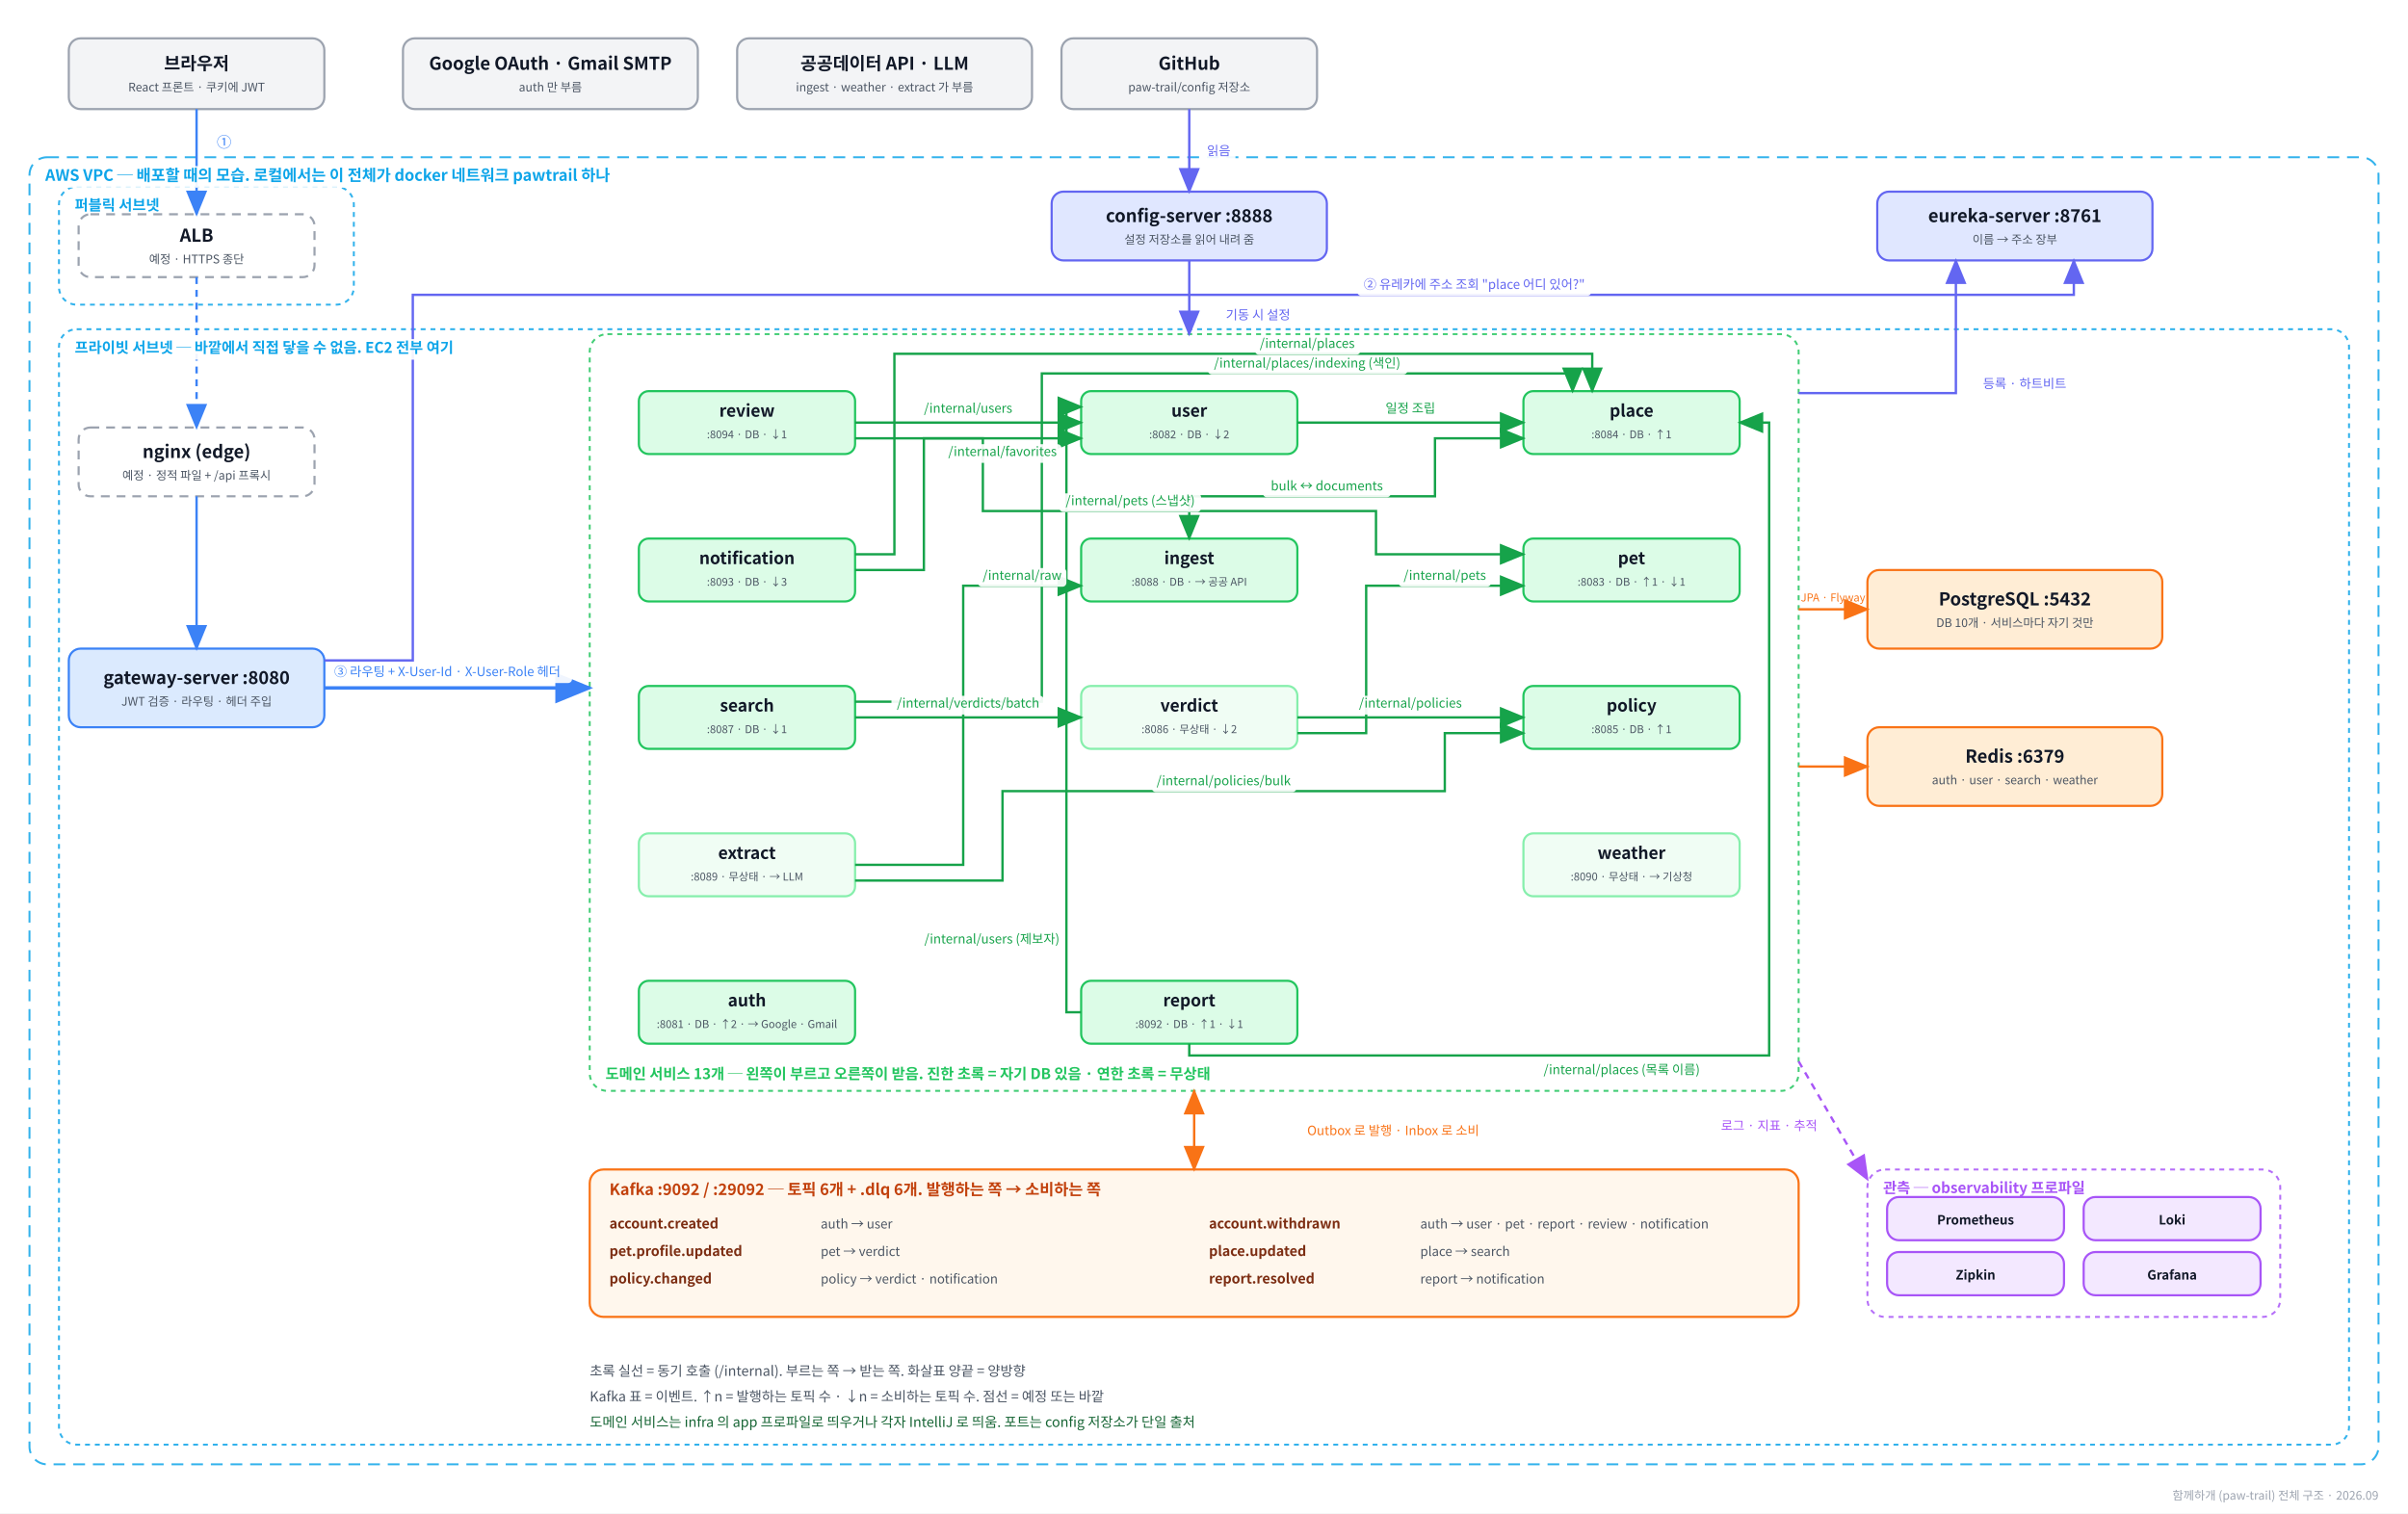
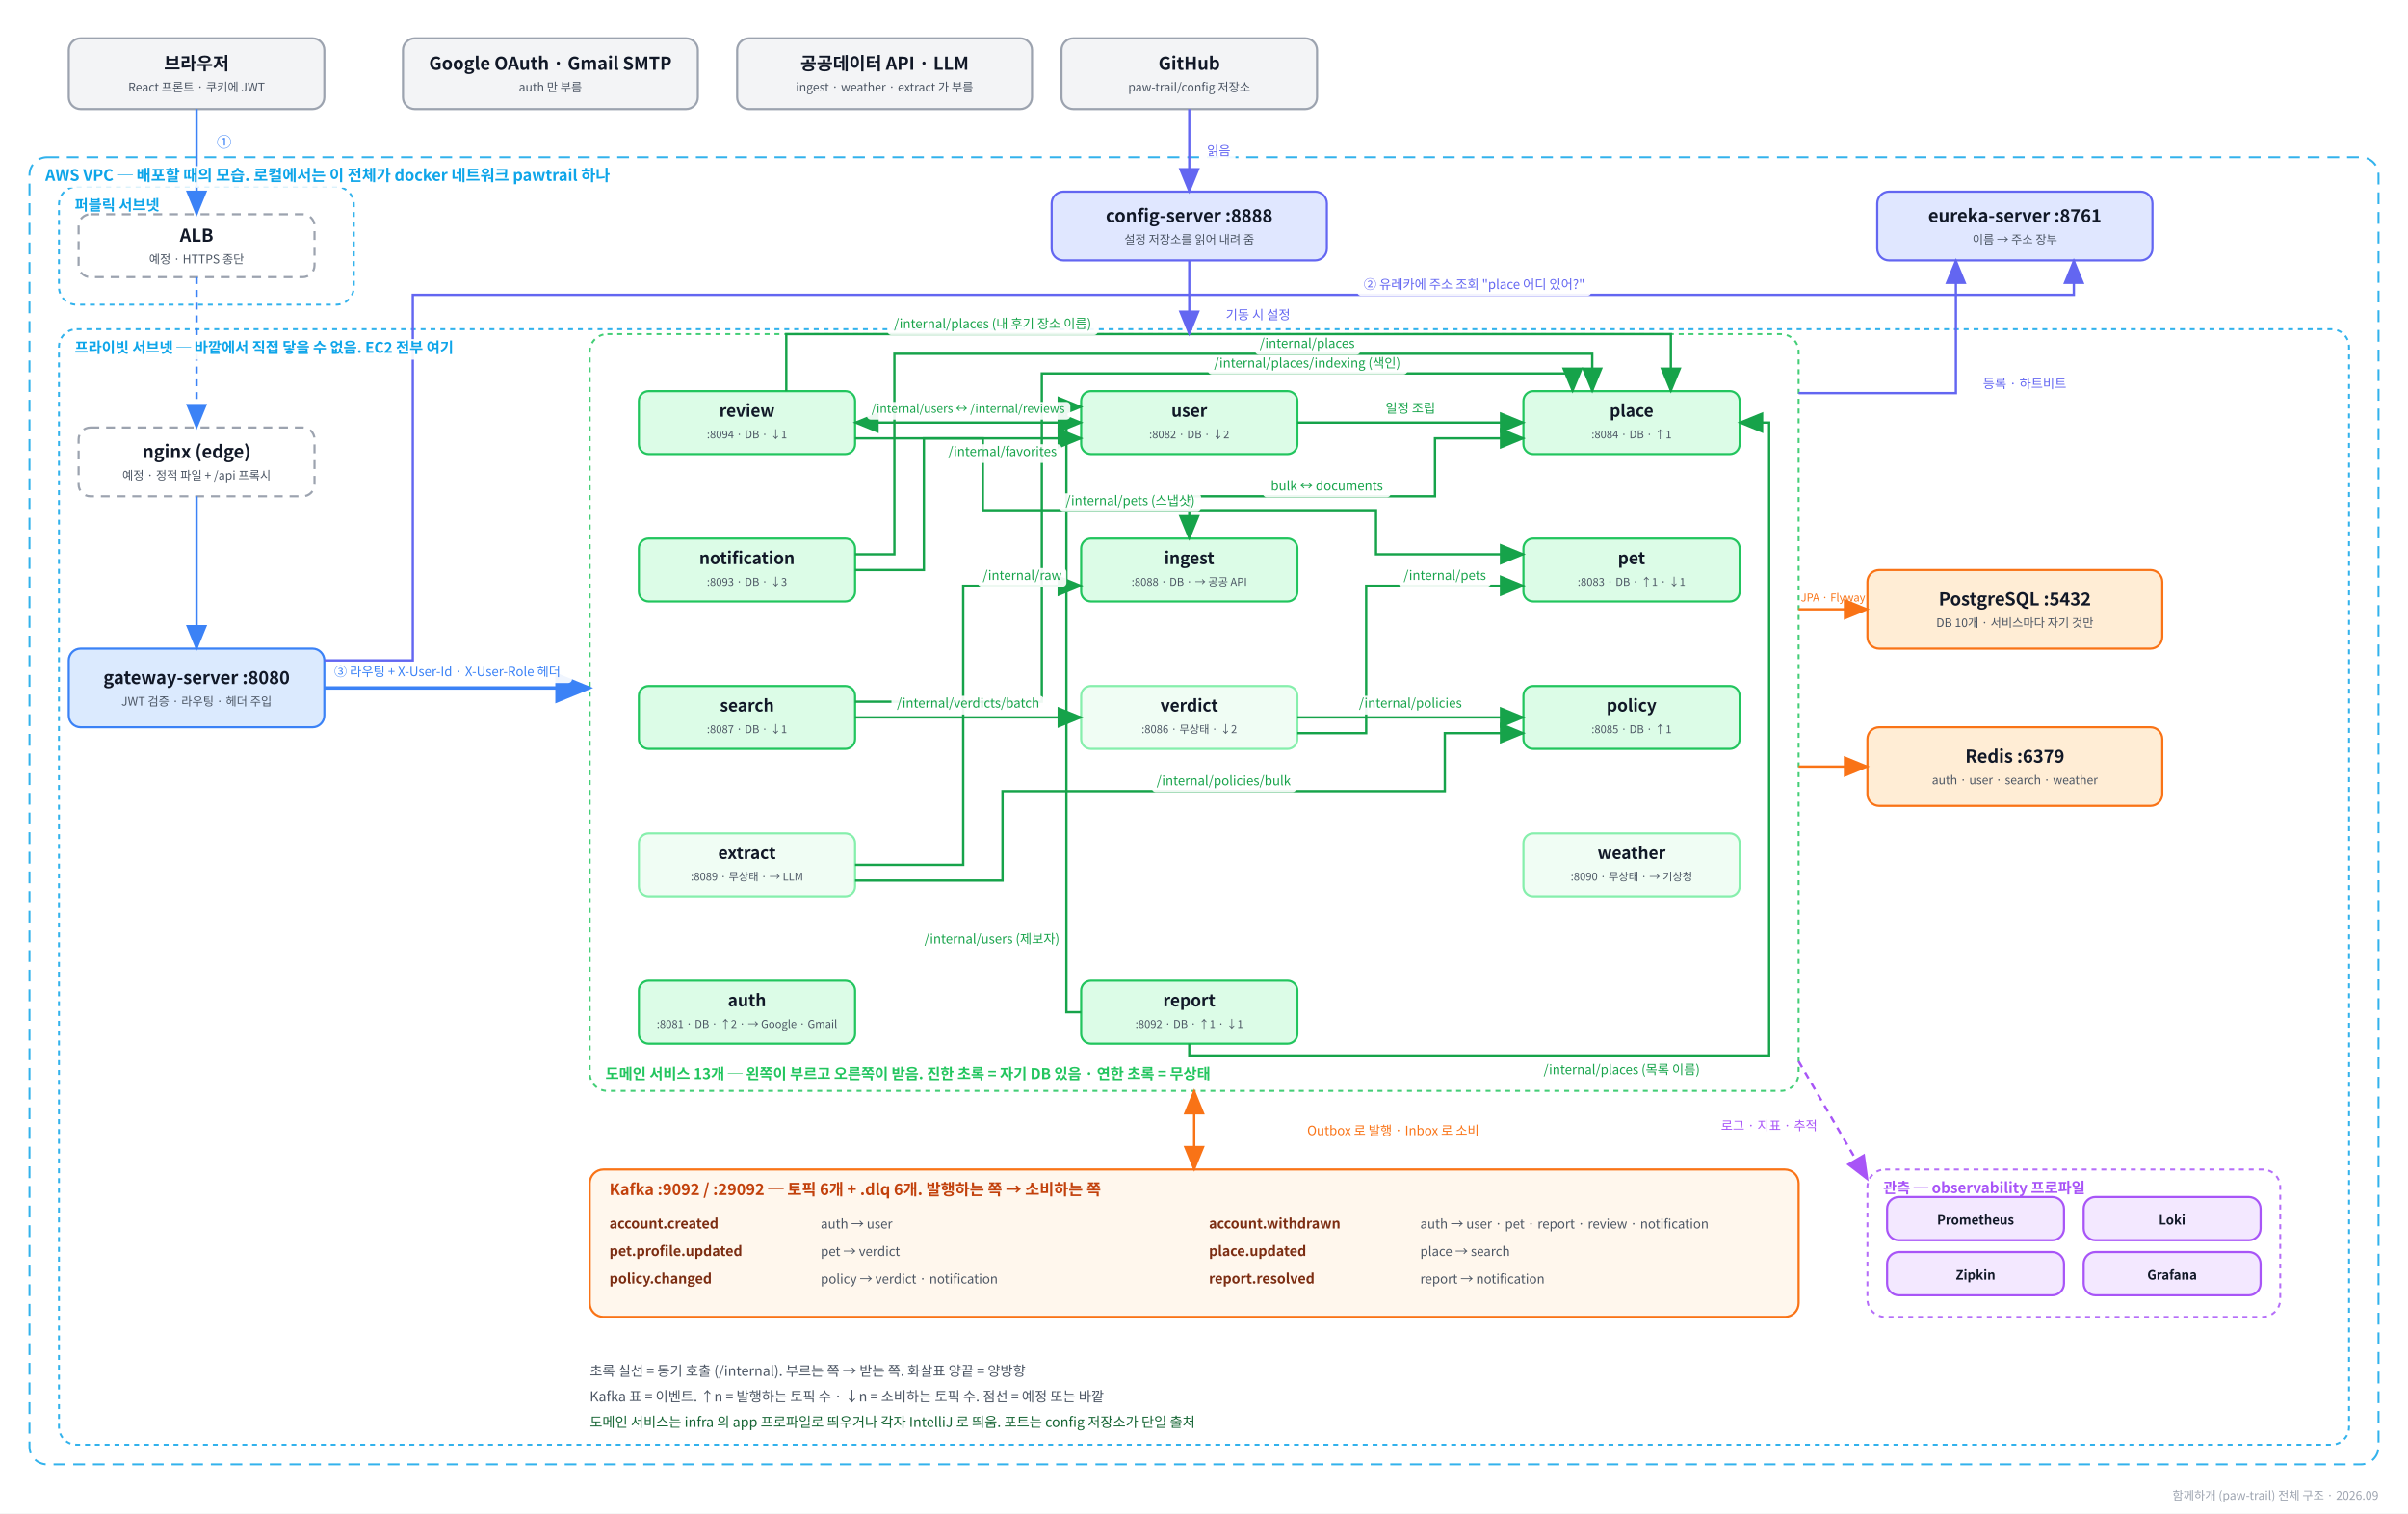
<svg xmlns="http://www.w3.org/2000/svg" width="2450" height="1540" viewBox="0 0 2450 1540" font-family="Noto Sans CJK KR, 'Malgun Gothic', 'Apple SD Gothic Neo', sans-serif">
  <defs>
    <marker id="ah-374151" markerWidth="11" markerHeight="9" refX="10" refY="4.5" orient="auto">
      <path d="M0,0 L11,4.5 L0,9 z" fill="#374151" />
    </marker>
    <marker id="as-374151" markerWidth="11" markerHeight="9" refX="1" refY="4.5" orient="auto">
      <path d="M11,0 L0,4.5 L11,9 z" fill="#374151" />
    </marker>
    <marker id="ah-3B82F6" markerWidth="11" markerHeight="9" refX="10" refY="4.5" orient="auto">
      <path d="M0,0 L11,4.5 L0,9 z" fill="#3B82F6" />
    </marker>
    <marker id="as-3B82F6" markerWidth="11" markerHeight="9" refX="1" refY="4.5" orient="auto">
      <path d="M11,0 L0,4.5 L11,9 z" fill="#3B82F6" />
    </marker>
    <marker id="ah-6366F1" markerWidth="11" markerHeight="9" refX="10" refY="4.5" orient="auto">
      <path d="M0,0 L11,4.5 L0,9 z" fill="#6366F1" />
    </marker>
    <marker id="as-6366F1" markerWidth="11" markerHeight="9" refX="1" refY="4.5" orient="auto">
      <path d="M11,0 L0,4.5 L11,9 z" fill="#6366F1" />
    </marker>
    <marker id="ah-16A34A" markerWidth="11" markerHeight="9" refX="10" refY="4.5" orient="auto">
      <path d="M0,0 L11,4.5 L0,9 z" fill="#16A34A" />
    </marker>
    <marker id="as-16A34A" markerWidth="11" markerHeight="9" refX="1" refY="4.5" orient="auto">
      <path d="M11,0 L0,4.5 L11,9 z" fill="#16A34A" />
    </marker>
    <marker id="ah-F97316" markerWidth="11" markerHeight="9" refX="10" refY="4.5" orient="auto">
      <path d="M0,0 L11,4.5 L0,9 z" fill="#F97316" />
    </marker>
    <marker id="as-F97316" markerWidth="11" markerHeight="9" refX="1" refY="4.5" orient="auto">
      <path d="M11,0 L0,4.5 L11,9 z" fill="#F97316" />
    </marker>
    <marker id="ah-A855F7" markerWidth="11" markerHeight="9" refX="10" refY="4.5" orient="auto">
      <path d="M0,0 L11,4.5 L0,9 z" fill="#A855F7" />
    </marker>
    <marker id="as-A855F7" markerWidth="11" markerHeight="9" refX="1" refY="4.5" orient="auto">
      <path d="M11,0 L0,4.5 L11,9 z" fill="#A855F7" />
    </marker>
    <marker id="ah-9CA3AF" markerWidth="11" markerHeight="9" refX="10" refY="4.5" orient="auto">
      <path d="M0,0 L11,4.5 L0,9 z" fill="#9CA3AF" />
    </marker>
    <marker id="as-9CA3AF" markerWidth="11" markerHeight="9" refX="1" refY="4.5" orient="auto">
      <path d="M11,0 L0,4.5 L11,9 z" fill="#9CA3AF" />
    </marker>
    <marker id="ah-0EA5E9" markerWidth="11" markerHeight="9" refX="10" refY="4.5" orient="auto">
      <path d="M0,0 L11,4.5 L0,9 z" fill="#0EA5E9" />
    </marker>
    <marker id="as-0EA5E9" markerWidth="11" markerHeight="9" refX="1" refY="4.5" orient="auto">
      <path d="M11,0 L0,4.5 L11,9 z" fill="#0EA5E9" />
    </marker>
  </defs>
  <rect width="2450" height="1540" fill="#FFFFFF" />
  <rect x="30" y="160" width="2390" height="1330" rx="18" fill="none" stroke="#0EA5E9" stroke-width="2" stroke-dasharray="12,8" opacity="0.85" />
  <rect x="60" y="190" width="300" height="120" rx="18" fill="none" stroke="#0EA5E9" stroke-width="2" stroke-dasharray="5,5" opacity="0.85" />
  <text x="76" y="214" font-size="15" font-weight="bold" text-anchor="start" fill="#0EA5E9">퍼블릭 서브넷</text>
  <rect x="60" y="335" width="2330" height="1135" rx="18" fill="none" stroke="#0EA5E9" stroke-width="2" stroke-dasharray="5,5" opacity="0.85" />
  <rect x="70.0" y="39.0" width="260" height="72" rx="12" fill="#F3F4F6" stroke="#9CA3AF" stroke-width="2.2" />
  <text x="200" y="71" font-size="18" font-weight="bold" text-anchor="middle" fill="#111827">브라우저</text>
  <text x="200" y="93" font-size="12" font-weight="normal" text-anchor="middle" fill="#4B5563">React 프론트 · 쿠키에 JWT</text>
  <rect x="410.0" y="39.0" width="300" height="72" rx="12" fill="#F3F4F6" stroke="#9CA3AF" stroke-width="2.2" />
  <text x="560" y="71" font-size="18" font-weight="bold" text-anchor="middle" fill="#111827">Google OAuth · Gmail SMTP</text>
  <text x="560" y="93" font-size="12" font-weight="normal" text-anchor="middle" fill="#4B5563">auth 만 부름</text>
  <rect x="750.0" y="39.0" width="300" height="72" rx="12" fill="#F3F4F6" stroke="#9CA3AF" stroke-width="2.2" />
  <text x="900" y="71" font-size="18" font-weight="bold" text-anchor="middle" fill="#111827">공공데이터 API · LLM</text>
  <text x="900" y="93" font-size="12" font-weight="normal" text-anchor="middle" fill="#4B5563">ingest · weather · extract 가 부름</text>
  <rect x="1080.0" y="39.0" width="260" height="72" rx="12" fill="#F3F4F6" stroke="#9CA3AF" stroke-width="2.2" />
  <text x="1210" y="71" font-size="18" font-weight="bold" text-anchor="middle" fill="#111827">GitHub</text>
  <text x="1210" y="93" font-size="12" font-weight="normal" text-anchor="middle" fill="#4B5563">paw-trail/config 저장소</text>
  <rect x="80.0" y="218.0" width="240" height="64" rx="12" fill="#FFFFFF" stroke="#9CA3AF" stroke-width="2.2" stroke-dasharray="9,7" />
  <text x="200" y="246" font-size="18" font-weight="bold" text-anchor="middle" fill="#111827">ALB</text>
  <text x="200" y="268" font-size="12" font-weight="normal" text-anchor="middle" fill="#4B5563">예정 · HTTPS 종단</text>
  <rect x="80.0" y="435.0" width="240" height="70" rx="12" fill="#FFFFFF" stroke="#9CA3AF" stroke-width="2.2" stroke-dasharray="9,7" />
  <text x="200" y="466" font-size="18" font-weight="bold" text-anchor="middle" fill="#111827">nginx  (edge)</text>
  <text x="200" y="488" font-size="12" font-weight="normal" text-anchor="middle" fill="#4B5563">예정 · 정적 파일 + /api 프록시</text>
  <rect x="70.0" y="660.0" width="260" height="80" rx="12" fill="#DBEAFE" stroke="#3B82F6" stroke-width="2.2" />
  <text x="200" y="696" font-size="18" font-weight="bold" text-anchor="middle" fill="#111827">gateway-server  :8080</text>
  <text x="200" y="718" font-size="12" font-weight="normal" text-anchor="middle" fill="#4B5563">JWT 검증 · 라우팅 · 헤더 주입</text>
  <rect x="1070.0" y="195.0" width="280" height="70" rx="12" fill="#E0E7FF" stroke="#6366F1" stroke-width="2.2" />
  <text x="1210" y="226" font-size="18" font-weight="bold" text-anchor="middle" fill="#111827">config-server  :8888</text>
  <text x="1210" y="248" font-size="12" font-weight="normal" text-anchor="middle" fill="#4B5563">설정 저장소를 읽어 내려 줌</text>
  <rect x="1910.0" y="195.0" width="280" height="70" rx="12" fill="#E0E7FF" stroke="#6366F1" stroke-width="2.2" />
  <text x="2050" y="226" font-size="18" font-weight="bold" text-anchor="middle" fill="#111827">eureka-server  :8761</text>
  <text x="2050" y="248" font-size="12" font-weight="normal" text-anchor="middle" fill="#4B5563">이름 → 주소 장부</text>
  <rect x="600" y="340" width="1230" height="770" rx="18" fill="none" stroke="#22C55E" stroke-width="2" stroke-dasharray="5,5" opacity="0.85" />
  <text x="616" y="1098" font-size="15" font-weight="bold" text-anchor="start" fill="#22C55E">도메인 서비스 13개  ─  왼쪽이 부르고 오른쪽이 받음.  진한 초록 = 자기 DB 있음 · 연한 초록 = 무상태</text>
  <rect x="650.0" y="398.0" width="220" height="64" rx="10" fill="#DCFCE7" stroke="#22C55E" stroke-width="2.2" />
  <text x="760" y="424" font-size="17" font-weight="bold" text-anchor="middle" fill="#111827">review</text>
  <text x="760" y="446" font-size="11" font-weight="normal" text-anchor="middle" fill="#4B5563">:8094 · DB · ↓1</text>
  <rect x="650.0" y="548.0" width="220" height="64" rx="10" fill="#DCFCE7" stroke="#22C55E" stroke-width="2.2" />
  <text x="760" y="574" font-size="17" font-weight="bold" text-anchor="middle" fill="#111827">notification</text>
  <text x="760" y="596" font-size="11" font-weight="normal" text-anchor="middle" fill="#4B5563">:8093 · DB · ↓3</text>
  <rect x="650.0" y="698.0" width="220" height="64" rx="10" fill="#DCFCE7" stroke="#22C55E" stroke-width="2.2" />
  <text x="760" y="724" font-size="17" font-weight="bold" text-anchor="middle" fill="#111827">search</text>
  <text x="760" y="746" font-size="11" font-weight="normal" text-anchor="middle" fill="#4B5563">:8087 · DB · ↓1</text>
  <rect x="650.0" y="848.0" width="220" height="64" rx="10" fill="#F0FDF4" stroke="#86EFAC" stroke-width="2.2" />
  <text x="760" y="874" font-size="17" font-weight="bold" text-anchor="middle" fill="#111827">extract</text>
  <text x="760" y="896" font-size="11" font-weight="normal" text-anchor="middle" fill="#4B5563">:8089 · 무상태 · → LLM</text>
  <rect x="650.0" y="998.0" width="220" height="64" rx="10" fill="#DCFCE7" stroke="#22C55E" stroke-width="2.2" />
  <text x="760" y="1024" font-size="17" font-weight="bold" text-anchor="middle" fill="#111827">auth</text>
  <text x="760" y="1046" font-size="11" font-weight="normal" text-anchor="middle" fill="#4B5563">:8081 · DB · ↑2 · → Google · Gmail</text>
  <rect x="1100.0" y="398.0" width="220" height="64" rx="10" fill="#DCFCE7" stroke="#22C55E" stroke-width="2.2" />
  <text x="1210" y="424" font-size="17" font-weight="bold" text-anchor="middle" fill="#111827">user</text>
  <text x="1210" y="446" font-size="11" font-weight="normal" text-anchor="middle" fill="#4B5563">:8082 · DB · ↓2</text>
  <rect x="1100.0" y="548.0" width="220" height="64" rx="10" fill="#DCFCE7" stroke="#22C55E" stroke-width="2.2" />
  <text x="1210" y="574" font-size="17" font-weight="bold" text-anchor="middle" fill="#111827">ingest</text>
  <text x="1210" y="596" font-size="11" font-weight="normal" text-anchor="middle" fill="#4B5563">:8088 · DB · → 공공 API</text>
  <rect x="1100.0" y="698.0" width="220" height="64" rx="10" fill="#F0FDF4" stroke="#86EFAC" stroke-width="2.2" />
  <text x="1210" y="724" font-size="17" font-weight="bold" text-anchor="middle" fill="#111827">verdict</text>
  <text x="1210" y="746" font-size="11" font-weight="normal" text-anchor="middle" fill="#4B5563">:8086 · 무상태 · ↓2</text>
  <rect x="1100.0" y="998.0" width="220" height="64" rx="10" fill="#DCFCE7" stroke="#22C55E" stroke-width="2.2" />
  <text x="1210" y="1024" font-size="17" font-weight="bold" text-anchor="middle" fill="#111827">report</text>
  <text x="1210" y="1046" font-size="11" font-weight="normal" text-anchor="middle" fill="#4B5563">:8092 · DB · ↑1 · ↓1</text>
  <rect x="1550.0" y="398.0" width="220" height="64" rx="10" fill="#DCFCE7" stroke="#22C55E" stroke-width="2.2" />
  <text x="1660" y="424" font-size="17" font-weight="bold" text-anchor="middle" fill="#111827">place</text>
  <text x="1660" y="446" font-size="11" font-weight="normal" text-anchor="middle" fill="#4B5563">:8084 · DB · ↑1</text>
  <rect x="1550.0" y="548.0" width="220" height="64" rx="10" fill="#DCFCE7" stroke="#22C55E" stroke-width="2.2" />
  <text x="1660" y="574" font-size="17" font-weight="bold" text-anchor="middle" fill="#111827">pet</text>
  <text x="1660" y="596" font-size="11" font-weight="normal" text-anchor="middle" fill="#4B5563">:8083 · DB · ↑1 · ↓1</text>
  <rect x="1550.0" y="698.0" width="220" height="64" rx="10" fill="#DCFCE7" stroke="#22C55E" stroke-width="2.2" />
  <text x="1660" y="724" font-size="17" font-weight="bold" text-anchor="middle" fill="#111827">policy</text>
  <text x="1660" y="746" font-size="11" font-weight="normal" text-anchor="middle" fill="#4B5563">:8085 · DB · ↑1</text>
  <rect x="1550.0" y="848.0" width="220" height="64" rx="10" fill="#F0FDF4" stroke="#86EFAC" stroke-width="2.2" />
  <text x="1660" y="874" font-size="17" font-weight="bold" text-anchor="middle" fill="#111827">weather</text>
  <text x="1660" y="896" font-size="11" font-weight="normal" text-anchor="middle" fill="#4B5563">:8090 · 무상태 · → 기상청</text>
-   <polyline points="870.0,430 1100.0,430" fill="none" stroke="#16A34A" stroke-width="2.4" marker-end="url(#ah-16A34A)" />
+   <polyline points="870.0,430 1100.0,430" fill="none" stroke="#16A34A" stroke-width="2.4" marker-end="url(#ah-16A34A)" marker-start="url(#as-16A34A)" />
  <polyline points="870.0,730 1100.0,730" fill="none" stroke="#16A34A" stroke-width="2.4" marker-end="url(#ah-16A34A)" />
  <polyline points="1320.0,430 1550.0,430" fill="none" stroke="#16A34A" stroke-width="2.4" marker-end="url(#ah-16A34A)" />
  <polyline points="1320.0,730 1550.0,730" fill="none" stroke="#16A34A" stroke-width="2.4" marker-end="url(#ah-16A34A)" />
  <polyline points="870,580 940,580 940,446 1100,446" fill="none" stroke="#16A34A" stroke-width="2.4" marker-end="url(#ah-16A34A)" />
  <polyline points="1320,746 1390,746 1390,596 1550,596" fill="none" stroke="#16A34A" stroke-width="2.4" marker-end="url(#ah-16A34A)" />
  <polyline points="1210,548 1210,505 1460,505 1460,446 1550,446" fill="none" stroke="#16A34A" stroke-width="2.4" marker-end="url(#ah-16A34A)" marker-start="url(#as-16A34A)" />
  <polyline points="870,880 980,880 980,596 1100,596" fill="none" stroke="#16A34A" stroke-width="2.4" marker-end="url(#ah-16A34A)" />
  <polyline points="870,896 1020,896 1020,805 1470,805 1470,746 1550,746" fill="none" stroke="#16A34A" stroke-width="2.4" marker-end="url(#ah-16A34A)" />
  <polyline points="870,714 1060,714 1060,380 1600,380 1600,398" fill="none" stroke="#16A34A" stroke-width="2.4" marker-end="url(#ah-16A34A)" />
  <polyline points="870,446 1000,446 1000,520 1400,520 1400,564 1550,564" fill="none" stroke="#16A34A" stroke-width="2.4" marker-end="url(#ah-16A34A)" />
+   <polyline points="800,398 800,340 1700,340 1700,398" fill="none" stroke="#16A34A" stroke-width="2.4" marker-end="url(#ah-16A34A)" />
  <polyline points="870,564 910,564 910,360 1620,360 1620,398" fill="none" stroke="#16A34A" stroke-width="2.4" marker-end="url(#ah-16A34A)" />
  <polyline points="1210,1062.0 1210,1074 1800,1074 1800,430 1770.0,430" fill="none" stroke="#16A34A" stroke-width="2.4" marker-end="url(#ah-16A34A)" />
  <polyline points="1100.0,1030 1085,1030 1085,414 1100,414" fill="none" stroke="#16A34A" stroke-width="2.4" marker-end="url(#ah-16A34A)" />
  <polyline points="200,111 200,218" fill="none" stroke="#3B82F6" stroke-width="2.4" marker-end="url(#ah-3B82F6)" />
  <polyline points="200,282 200,435" fill="none" stroke="#3B82F6" stroke-width="2.4" marker-end="url(#ah-3B82F6)" stroke-dasharray="7,6" />
  <polyline points="200,505 200,660" fill="none" stroke="#3B82F6" stroke-width="2.4" marker-end="url(#ah-3B82F6)" />
  <polyline points="330,700 600,700" fill="none" stroke="#3B82F6" stroke-width="3.5" marker-end="url(#ah-3B82F6)" />
  <polyline points="330,672 420,672 420,300 2110,300 2110,265" fill="none" stroke="#6366F1" stroke-width="2.4" marker-end="url(#ah-6366F1)" />
  <polyline points="1210,111 1210,195" fill="none" stroke="#6366F1" stroke-width="2.4" marker-end="url(#ah-6366F1)" />
  <polyline points="1210,265 1210,340" fill="none" stroke="#6366F1" stroke-width="2.4" marker-end="url(#ah-6366F1)" />
  <polyline points="1830,400 1990,400 1990,265" fill="none" stroke="#6366F1" stroke-width="2.4" marker-end="url(#ah-6366F1)" />
  <rect x="1900.0" y="580.0" width="300" height="80" rx="12" fill="#FFEDD5" stroke="#F97316" stroke-width="2.2" />
  <text x="2050" y="616" font-size="18" font-weight="bold" text-anchor="middle" fill="#111827">PostgreSQL  :5432</text>
  <text x="2050" y="638" font-size="12" font-weight="normal" text-anchor="middle" fill="#4B5563">DB 10개 · 서비스마다 자기 것만</text>
  <rect x="1900.0" y="740.0" width="300" height="80" rx="12" fill="#FFEDD5" stroke="#F97316" stroke-width="2.2" />
  <text x="2050" y="776" font-size="18" font-weight="bold" text-anchor="middle" fill="#111827">Redis  :6379</text>
  <text x="2050" y="798" font-size="12" font-weight="normal" text-anchor="middle" fill="#4B5563">auth · user · search · weather</text>
  <polyline points="1830,620 1900,620" fill="none" stroke="#F97316" stroke-width="2.4" marker-end="url(#ah-F97316)" />
  <text x="1865" y="612" font-size="11" font-weight="normal" text-anchor="middle" fill="#F97316">JPA · Flyway</text>
  <polyline points="1830,780 1900,780" fill="none" stroke="#F97316" stroke-width="2.4" marker-end="url(#ah-F97316)" />
  <rect x="600" y="1190" width="1230" height="150" rx="14" fill="#FFF7ED" stroke="#F97316" stroke-width="2.2" />
  <text x="620" y="1216" font-size="16" font-weight="bold" text-anchor="start" fill="#C2410C">Kafka  :9092 / :29092   ─   토픽 6개 + .dlq 6개.   발행하는 쪽  →  소비하는 쪽</text>
  <text x="620" y="1250" font-size="14" font-weight="bold" text-anchor="start" fill="#7C2D12">account.created</text>
  <text x="835" y="1250" font-size="13" font-weight="normal" text-anchor="start" fill="#4B5563">auth  →  user</text>
  <text x="1230" y="1250" font-size="14" font-weight="bold" text-anchor="start" fill="#7C2D12">account.withdrawn</text>
  <text x="1445" y="1250" font-size="13" font-weight="normal" text-anchor="start" fill="#4B5563">auth  →  user · pet · report · review · notification</text>
  <text x="620" y="1278" font-size="14" font-weight="bold" text-anchor="start" fill="#7C2D12">pet.profile.updated</text>
  <text x="835" y="1278" font-size="13" font-weight="normal" text-anchor="start" fill="#4B5563">pet  →  verdict</text>
  <text x="1230" y="1278" font-size="14" font-weight="bold" text-anchor="start" fill="#7C2D12">place.updated</text>
  <text x="1445" y="1278" font-size="13" font-weight="normal" text-anchor="start" fill="#4B5563">place  →  search</text>
  <text x="620" y="1306" font-size="14" font-weight="bold" text-anchor="start" fill="#7C2D12">policy.changed</text>
  <text x="835" y="1306" font-size="13" font-weight="normal" text-anchor="start" fill="#4B5563">policy  →  verdict · notification</text>
  <text x="1230" y="1306" font-size="14" font-weight="bold" text-anchor="start" fill="#7C2D12">report.resolved</text>
  <text x="1445" y="1306" font-size="13" font-weight="normal" text-anchor="start" fill="#4B5563">report  →  notification</text>
  <polyline points="1215,1110 1215,1190" fill="none" stroke="#F97316" stroke-width="2.4" marker-end="url(#ah-F97316)" marker-start="url(#as-F97316)" />
  <rect x="1900" y="1190" width="420" height="150" rx="18" fill="none" stroke="#A855F7" stroke-width="2" stroke-dasharray="5,5" opacity="0.85" />
  <text x="1916" y="1214" font-size="15" font-weight="bold" text-anchor="start" fill="#A855F7">관측  ─  observability 프로파일</text>
  <rect x="1920.0" y="1218.0" width="180" height="44" rx="12" fill="#F3E8FF" stroke="#A855F7" stroke-width="2.2" />
  <text x="2010" y="1246" font-size="13" font-weight="bold" text-anchor="middle" fill="#111827">Prometheus</text>
  <rect x="2120.0" y="1218.0" width="180" height="44" rx="12" fill="#F3E8FF" stroke="#A855F7" stroke-width="2.2" />
  <text x="2210" y="1246" font-size="13" font-weight="bold" text-anchor="middle" fill="#111827">Loki</text>
  <rect x="1920.0" y="1274.0" width="180" height="44" rx="12" fill="#F3E8FF" stroke="#A855F7" stroke-width="2.2" />
  <text x="2010" y="1302" font-size="13" font-weight="bold" text-anchor="middle" fill="#111827">Zipkin</text>
  <rect x="2120.0" y="1274.0" width="180" height="44" rx="12" fill="#F3E8FF" stroke="#A855F7" stroke-width="2.2" />
  <text x="2210" y="1302" font-size="13" font-weight="bold" text-anchor="middle" fill="#111827">Grafana</text>
  <polyline points="1830,1080 1900,1200" fill="none" stroke="#A855F7" stroke-width="2.4" marker-end="url(#ah-A855F7)" stroke-dasharray="7,6" />
  <text x="600" y="1400" font-size="14" font-weight="normal" text-anchor="start" fill="#4B5563">초록 실선 = 동기 호출 (/internal).  부르는 쪽 → 받는 쪽.  화살표 양끝 = 양방향</text>
  <text x="600" y="1426" font-size="14" font-weight="normal" text-anchor="start" fill="#4B5563">Kafka 표 = 이벤트.  ↑n = 발행하는 토픽 수 · ↓n = 소비하는 토픽 수.  점선 = 예정 또는 바깥</text>
  <text x="600" y="1452" font-size="14" font-weight="normal" text-anchor="start" fill="#166534">도메인 서비스는 infra 의 app 프로파일로 띄우거나 각자 IntelliJ 로 띄움.  포트는 config 저장소가 단일 출처</text>
  <rect x="42" y="169" width="583" height="22" rx="4" fill="#FFFFFF" opacity="0.92" />
  <text x="46" y="184" font-size="16" font-weight="bold" text-anchor="start" fill="#0EA5E9">AWS VPC  ─  배포할 때의 모습.  로컬에서는 이 전체가 docker 네트워크 pawtrail 하나</text>
  <rect x="72" y="345" width="403" height="21" rx="4" fill="#FFFFFF" opacity="0.92" />
  <text x="76" y="359" font-size="15" font-weight="bold" text-anchor="start" fill="#0EA5E9">프라이빗 서브넷  ─  바깥에서 직접 닿을 수 없음.  EC2 전부 여기</text>
-   <rect x="935" y="408" width="100" height="19" rx="4" fill="#FFFFFF" opacity="0.92" />
-   <text x="985" y="420" font-size="13" font-weight="normal" text-anchor="middle" fill="#16A34A">/internal/users</text>
+   <rect x="882" y="409" width="207" height="18" rx="4" fill="#FFFFFF" opacity="0.92" />
+   <text x="985" y="420" font-size="12" font-weight="normal" text-anchor="middle" fill="#16A34A">/internal/users ↔ /internal/reviews</text>
  <rect x="907" y="708" width="155" height="19" rx="4" fill="#FFFFFF" opacity="0.92" />
  <text x="985" y="720" font-size="13" font-weight="normal" text-anchor="middle" fill="#16A34A">/internal/verdicts/batch</text>
  <rect x="1405" y="408" width="61" height="19" rx="4" fill="#FFFFFF" opacity="0.92" />
  <text x="1435" y="420" font-size="13" font-weight="normal" text-anchor="middle" fill="#16A34A">일정 조립</text>
  <rect x="1378" y="708" width="115" height="19" rx="4" fill="#FFFFFF" opacity="0.92" />
  <text x="1435" y="720" font-size="13" font-weight="normal" text-anchor="middle" fill="#16A34A">/internal/policies</text>
  <rect x="960" y="452" width="120" height="19" rx="4" fill="#FFFFFF" opacity="0.92" />
  <text x="1020" y="464" font-size="13" font-weight="normal" text-anchor="middle" fill="#16A34A">/internal/favorites</text>
  <rect x="1423" y="578" width="94" height="19" rx="4" fill="#FFFFFF" opacity="0.92" />
  <text x="1470" y="590" font-size="13" font-weight="normal" text-anchor="middle" fill="#16A34A">/internal/pets</text>
  <rect x="1285" y="487" width="130" height="19" rx="4" fill="#FFFFFF" opacity="0.92" />
  <text x="1350" y="499" font-size="13" font-weight="normal" text-anchor="middle" fill="#16A34A">bulk  ↔  documents</text>
  <rect x="995" y="578" width="90" height="19" rx="4" fill="#FFFFFF" opacity="0.92" />
  <text x="1040" y="590" font-size="13" font-weight="normal" text-anchor="middle" fill="#16A34A">/internal/raw</text>
  <rect x="1172" y="787" width="147" height="19" rx="4" fill="#FFFFFF" opacity="0.92" />
  <text x="1245" y="799" font-size="13" font-weight="normal" text-anchor="middle" fill="#16A34A">/internal/policies/bulk</text>
  <rect x="1229" y="362" width="203" height="19" rx="4" fill="#FFFFFF" opacity="0.92" />
  <text x="1330" y="374" font-size="13" font-weight="normal" text-anchor="middle" fill="#16A34A">/internal/places/indexing  (색인)</text>
  <rect x="1078" y="502" width="144" height="19" rx="4" fill="#FFFFFF" opacity="0.92" />
  <text x="1150" y="514" font-size="13" font-weight="normal" text-anchor="middle" fill="#16A34A">/internal/pets  (스냅샷)</text>
+   <rect x="903" y="322" width="214" height="19" rx="4" fill="#FFFFFF" opacity="0.92" />
+   <text x="1010" y="334" font-size="13" font-weight="normal" text-anchor="middle" fill="#16A34A">/internal/places  (내 후기 장소 이름)</text>
  <rect x="1277" y="342" width="107" height="19" rx="4" fill="#FFFFFF" opacity="0.92" />
  <text x="1330" y="354" font-size="13" font-weight="normal" text-anchor="middle" fill="#16A34A">/internal/places</text>
  <rect x="1564" y="1081" width="172" height="19" rx="4" fill="#FFFFFF" opacity="0.92" />
  <text x="1650" y="1093" font-size="13" font-weight="normal" text-anchor="middle" fill="#16A34A">/internal/places  (목록 이름)</text>
  <rect x="932" y="948" width="150" height="19" rx="4" fill="#FFFFFF" opacity="0.92" />
  <text x="1078" y="960" font-size="13" font-weight="normal" text-anchor="end" fill="#16A34A">/internal/users  (제보자)</text>
  <rect x="216" y="136" width="25" height="21" rx="4" fill="#FFFFFF" opacity="0.92" />
  <text x="228" y="150" font-size="15" font-weight="normal" text-anchor="middle" fill="#3B82F6">①</text>
  <rect x="336" y="676" width="246" height="19" rx="4" fill="#FFFFFF" opacity="0.92" />
  <text x="340" y="688" font-size="13" font-weight="normal" text-anchor="start" fill="#3B82F6">③ 라우팅  +  X-User-Id · X-User-Role 헤더</text>
  <rect x="1381" y="282" width="238" height="19" rx="4" fill="#FFFFFF" opacity="0.92" />
  <text x="1500" y="294" font-size="13" font-weight="normal" text-anchor="middle" fill="#6366F1">② 유레카에 주소 조회  "place 어디 있어?"</text>
  <rect x="1223" y="146" width="34" height="19" rx="4" fill="#FFFFFF" opacity="0.92" />
  <text x="1240" y="158" font-size="13" font-weight="normal" text-anchor="middle" fill="#6366F1">읽음</text>
  <rect x="1242" y="313" width="76" height="19" rx="4" fill="#FFFFFF" opacity="0.92" />
  <text x="1280" y="325" font-size="13" font-weight="normal" text-anchor="middle" fill="#6366F1">기동 시 설정</text>
  <rect x="2013" y="383" width="95" height="19" rx="4" fill="#FFFFFF" opacity="0.92" />
  <text x="2060" y="395" font-size="13" font-weight="normal" text-anchor="middle" fill="#6366F1">등록 · 하트비트</text>
  <rect x="1326" y="1143" width="191" height="19" rx="4" fill="#FFFFFF" opacity="0.92" />
  <text x="1330" y="1155" font-size="13" font-weight="normal" text-anchor="start" fill="#F97316">Outbox 로 발행  ·  Inbox 로 소비</text>
  <rect x="1746" y="1138" width="108" height="19" rx="4" fill="#FFFFFF" opacity="0.92" />
  <text x="1800" y="1150" font-size="13" font-weight="normal" text-anchor="middle" fill="#A855F7">로그 · 지표 · 추적</text>
  <text x="2420" y="1526" font-size="12" text-anchor="end" fill="#9CA3AF">함께하개 (paw-trail) 전체 구조 · 2026.09</text>
</svg>
